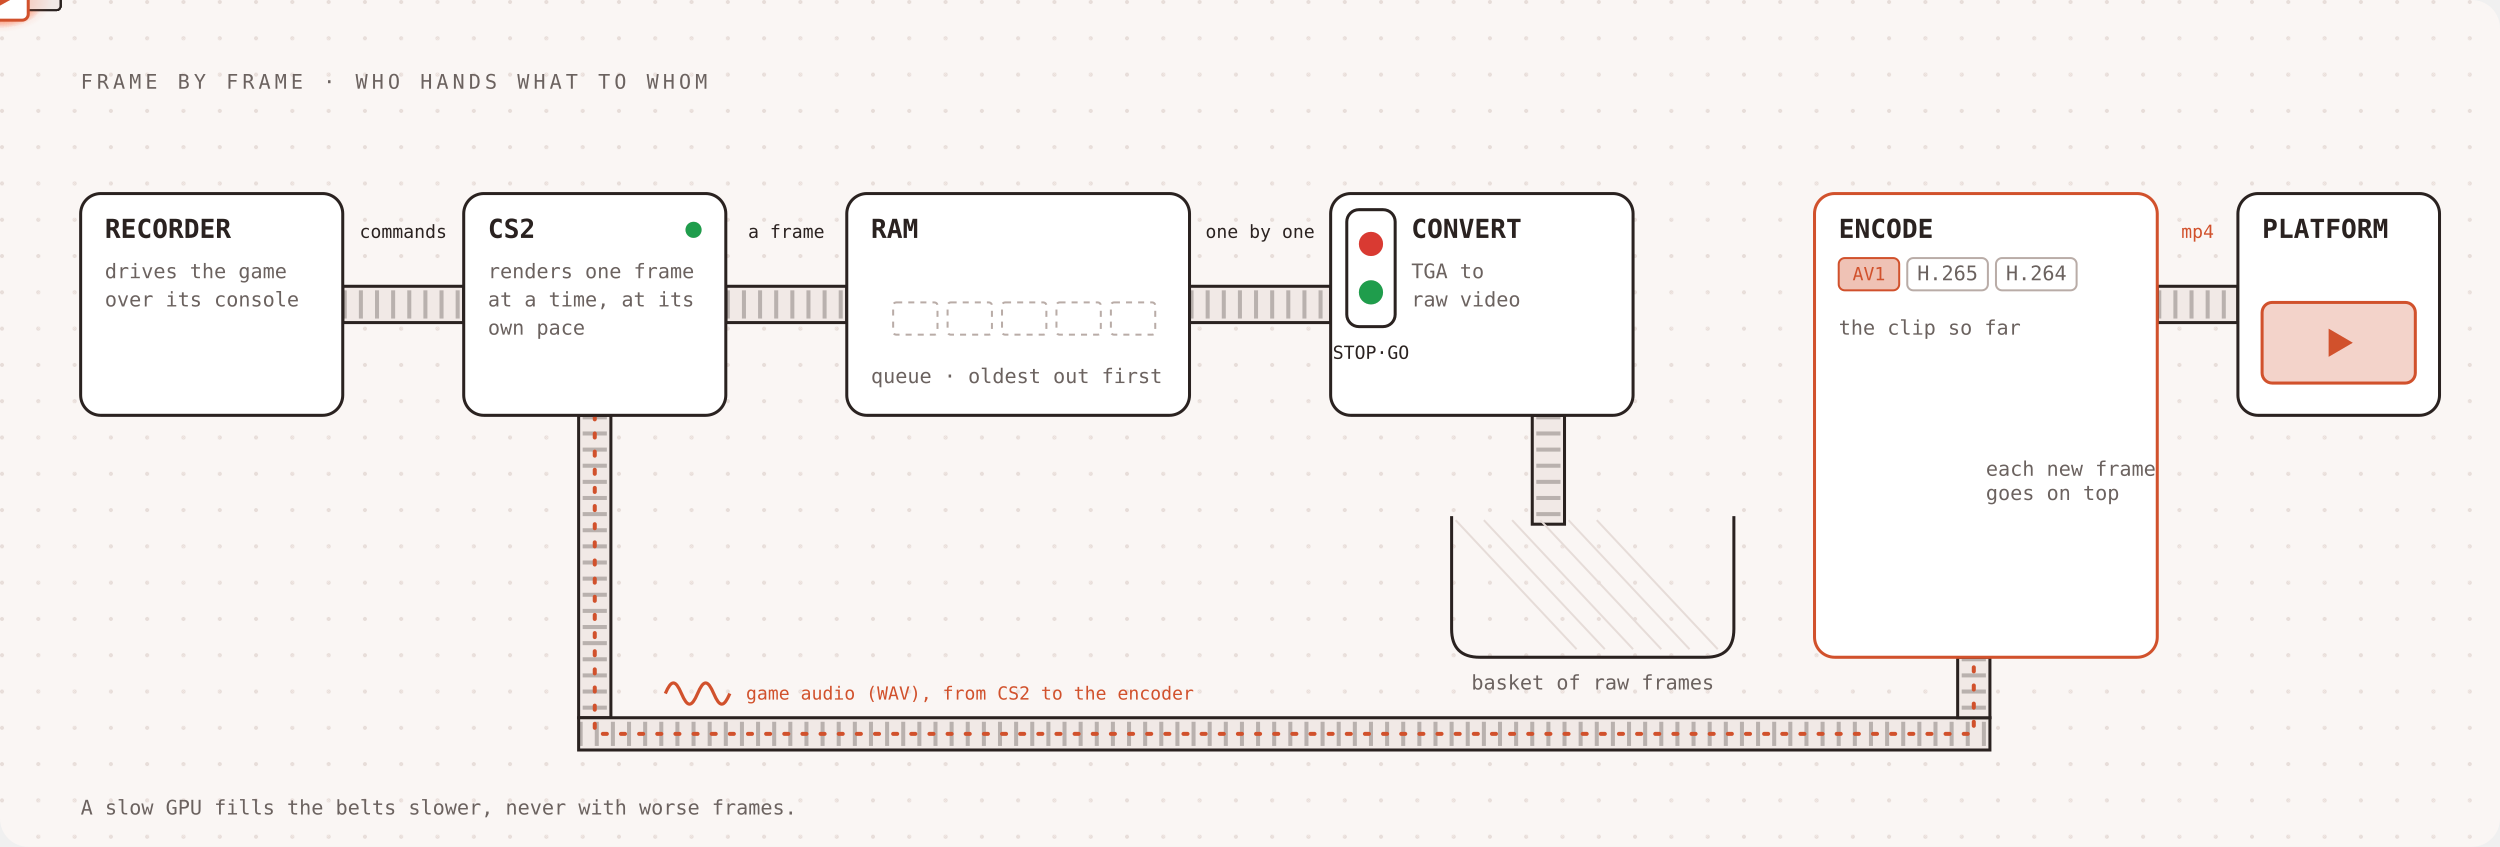
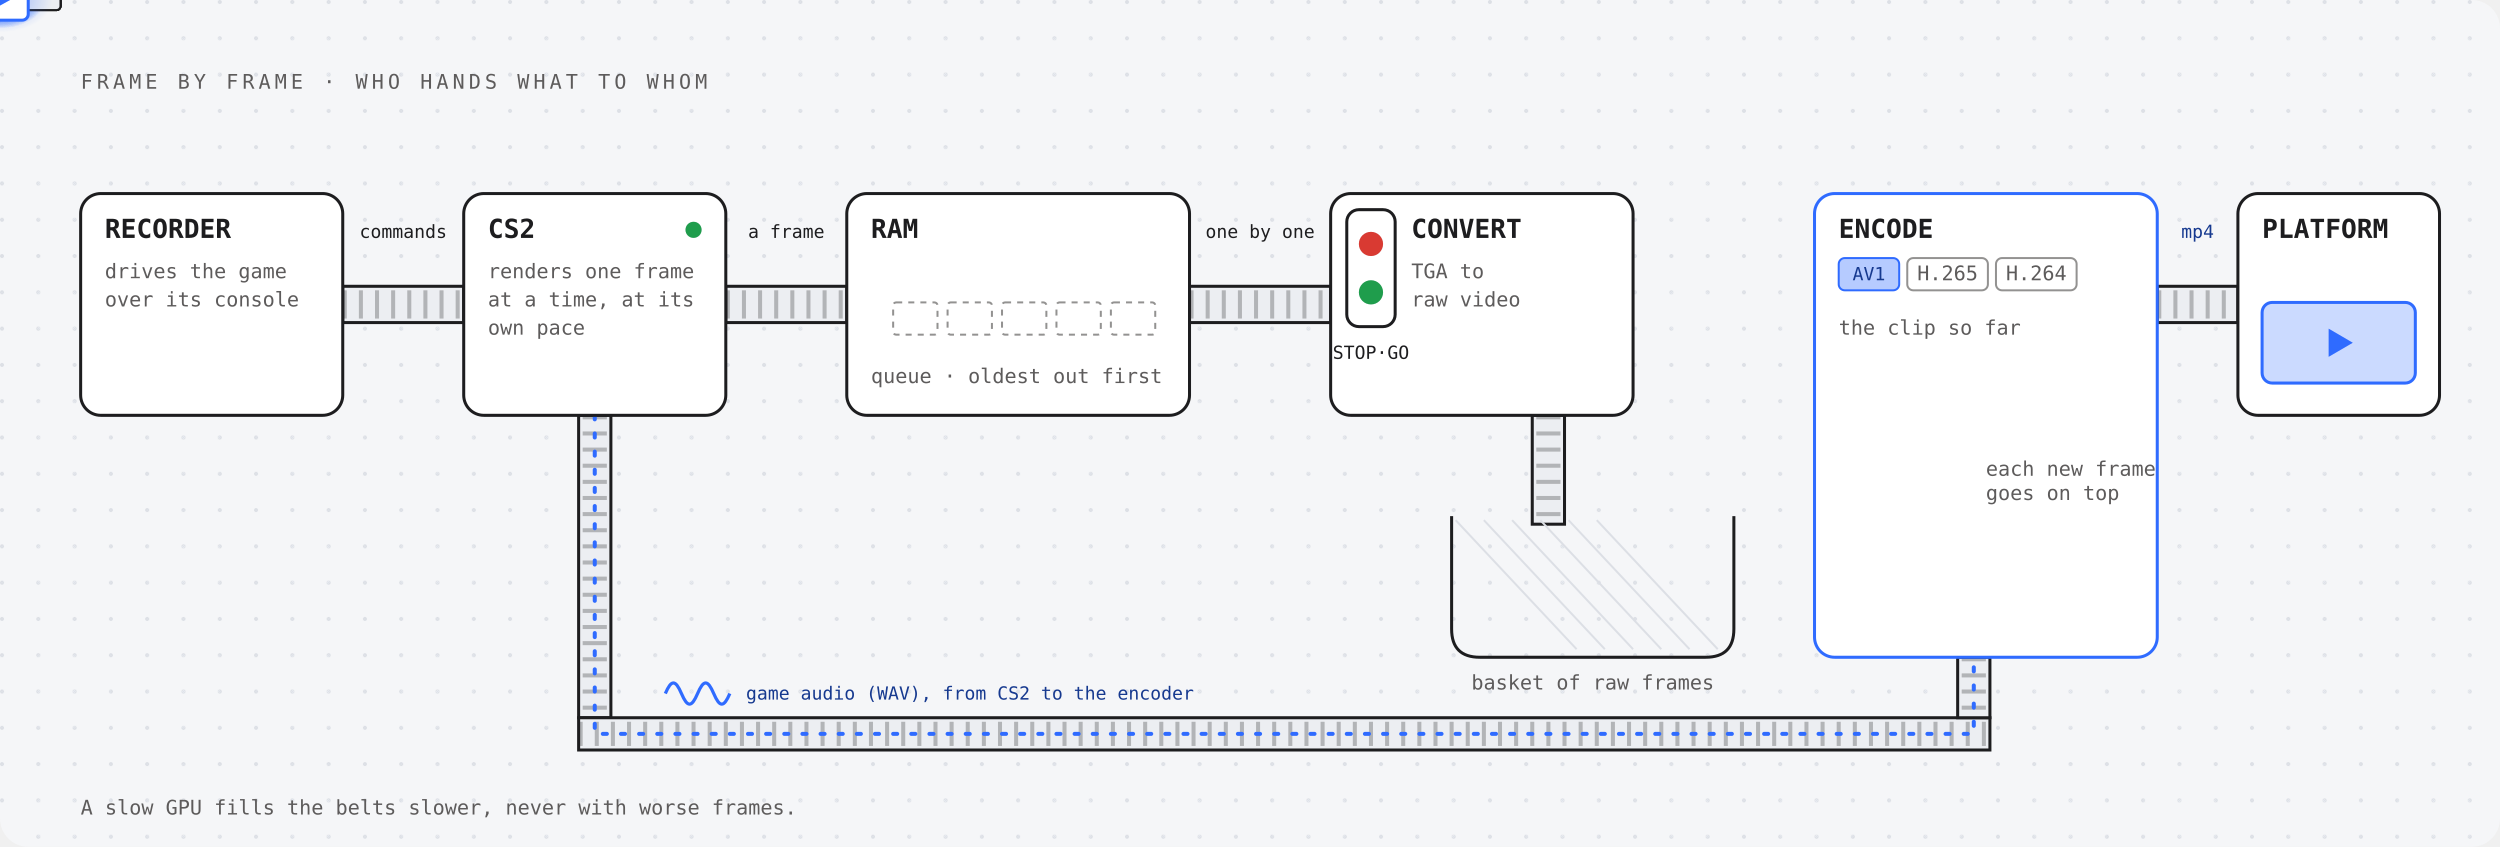
<svg xmlns="http://www.w3.org/2000/svg" viewBox="0 0 1240 420" width="1240" height="420" font-family="ui-monospace, SFMono-Regular, Menlo, Consolas, monospace">
  <style>
-     /* Auto Tournament's Ember palette: dark first, a warm light version for light mode */
-     .bg { fill: #faf6f4; }
-     .dot { fill: #e6dcd8; }
-     .box { fill: #ffffff; stroke: #2a2220; stroke-width: 1.5; }
-     .hot { stroke: #d1512c; }
-     .belt { fill: #f1e9e6; stroke: #2a2220; stroke-width: 1.5; }
-     .tread { fill: none; stroke: #2a2220; stroke-opacity: .28; stroke-dasharray: 2 6; animation: belt .3s linear infinite; }
+     /* Ready Up's colours, from its grenade logo: blue on near-black, with a light version */
+     .bg { fill: #f5f6f8; }
+     .dot { fill: #dcdfe5; }
+     .box { fill: #ffffff; stroke: #1d1d1f; stroke-width: 1.5; }
+     .hot { stroke: #2f6bff; }
+     .belt { fill: #eceef2; stroke: #1d1d1f; stroke-width: 1.5; }
+     .tread { fill: none; stroke: #1d1d1f; stroke-opacity: .28; stroke-dasharray: 2 6; animation: belt .3s linear infinite; }
    .treadv { animation-name: beltv; }
-     .slot { fill: none; stroke: #b9aca7; stroke-dasharray: 3 3; }
-     .h { fill: #2a2220; font-size: 13px; font-weight: 700; }
-     .s { fill: #6b625f; font-size: 10px; }
-     .x { fill: #2a2220; font-size: 9px; }
-     .acc { fill: #d1512c; }
-     .acct { fill: #d1512c; font-size: 9px; }
-     .chip { fill: none; stroke: #b9aca7; } .chipa { fill: none; stroke: #d1512c; }
-     .lamp { fill: #e6dcd8; } .red { fill: #d93a32; } .grn { fill: #1f9d4c; }
-     .tga1 { fill: #6f93b8; } .tga2 { fill: #9b7a52; } .edge { fill: none; stroke: #2a2220; stroke-width: 1; }
-     .rawf { fill: #ffffff; } .rawl { stroke: #d1512c; stroke-width: 1.6; }
-     .barf { fill: #f1e9e6; stroke: #2a2220; stroke-width: 1; }
-     .basket { fill: none; stroke: #2a2220; stroke-width: 1.5; }
-     .hatch { stroke: #e6dcd8; }
-     .wave { fill: none; stroke: #d1512c; stroke-width: 1.6; }
-     .audio { fill: none; stroke: #d1512c; stroke-width: 2; stroke-dasharray: 2 7; stroke-linecap: round; animation: flow .5s linear infinite; }
+     .slot { fill: none; stroke: #939291; stroke-dasharray: 3 3; }
+     .h { fill: #1d1d1f; font-size: 13px; font-weight: 700; }
+     .s { fill: #5d5b5b; font-size: 10px; }
+     .x { fill: #1d1d1f; font-size: 9px; }
+     .acc { fill: #2f6bff; }
+     .acct { fill: #16398f; font-size: 9px; }
+     .chip { fill: none; stroke: #939291; } .chipa { fill: none; stroke: #2f6bff; }
+     .lamp { fill: #dcdfe5; } .red { fill: #d93a32; } .grn { fill: #1f9d4c; }
+     .tga1 { fill: #6f93b8; } .tga2 { fill: #9b7a52; } .edge { fill: none; stroke: #1d1d1f; stroke-width: 1; }
+     .rawf { fill: #ffffff; } .rawl { stroke: #2f6bff; stroke-width: 1.6; }
+     .barf { fill: #eceef2; stroke: #1d1d1f; stroke-width: 1; }
+     .basket { fill: none; stroke: #1d1d1f; stroke-width: 1.5; }
+     .hatch { stroke: #dcdfe5; }
+     .wave { fill: none; stroke: #2f6bff; stroke-width: 1.6; }
+     .audio { fill: none; stroke: #2f6bff; stroke-width: 2; stroke-dasharray: 2 7; stroke-linecap: round; animation: flow .5s linear infinite; }
    .glow { fill: url(#glow); }
    @media (prefers-color-scheme: dark) {
-       .bg { fill: #100908; }
-       .dot { fill: #2a211e; }
-       .box { fill: #18110e; stroke: #c4bcb9; }
-       .hot { stroke: #ff6a3d; }
-       .edge { stroke: #c4bcb9; }
-       .belt { fill: #211815; stroke: #c4bcb9; }
-       .tread { stroke: #c4bcb9; }
-       .slot, .chip { stroke: #4d4442; }
-       .h, .x { fill: #f4edeb; }
-       .s { fill: #938a87; }
-       .acc, .acct { fill: #ff6a3d; }
-       .chipa, .rawl, .wave, .audio { stroke: #ff6a3d; }
-       .lamp { fill: #2a1d1b; } .red { fill: #f2645f; } .grn { fill: #3fc168; }
-       .rawf { fill: #211815; }
-       .barf { fill: #211815; stroke: #c4bcb9; }
-       .basket { stroke: #c4bcb9; }
-       .hatch { stroke: #211815; }
+       .bg { fill: #131315; }
+       .dot { fill: #282828; }
+       .box { fill: #1d1d1f; stroke: #c7c4c3; }
+       .hot { stroke: #6b95ff; }
+       .edge { stroke: #c7c4c3; }
+       .belt { fill: #282828; stroke: #c7c4c3; }
+       .tread { stroke: #c7c4c3; }
+       .slot, .chip { stroke: #4d4d4d; }
+       .h, .x { fill: #f4f4f5; }
+       .s { fill: #939291; }
+       .acc { fill: #6b95ff; } .acct { fill: #6b95ff; }
+       .chipa, .rawl, .wave, .audio { stroke: #6b95ff; }
+       .lamp { fill: #2a2929; } .red { fill: #f2645f; } .grn { fill: #3fc168; }
+       .rawf { fill: #282828; }
+       .barf { fill: #282828; stroke: #c7c4c3; }
+       .basket { stroke: #c7c4c3; }
+       .hatch { stroke: #282828; }
    }
    @keyframes belt { to { stroke-dashoffset: -8; } }
    @keyframes beltv { to { stroke-dashoffset: 8; } }
    @keyframes flow { to { stroke-dashoffset: -9; } }

    @keyframes p0 { 0% { transform: translate(366px, 133px); } 7.273% { transform: translate(366px, 133px); } 10.000% { transform: translate(414px, 133px); } 11.212% { transform: translate(562px, 158px); } 11.212% { transform: translate(562px, 158px); } 12.424% { transform: translate(600px, 133px); } 15.152% { transform: translate(652px, 133px); } 16.364% { transform: translate(752px, 158px); } 22.424% { transform: translate(752px, 158px); } 23.636% { transform: translate(768px, 222px); } 25.758% { transform: translate(748px, 300px); } 28.485% { transform: translate(748px, 300px); } 31.212% { transform: translate(947px, 300px); } 87.879% { transform: translate(947px, 300px); } 100% { transform: translate(947px, 300px); } }
    @keyframes v0 { 0% { opacity: 0; } 0.000% { opacity: 0; } 7.273% { opacity: 0; } 7.879% { opacity: 1; } 86.061% { opacity: 1; } 87.879% { opacity: 0; } 100% { opacity: 0; } }
    @keyframes t0 { 0% { opacity: 1; } 0.000% { opacity: 1; } 22.364% { opacity: 1; } 22.424% { opacity: 0; } 100% { opacity: 0; } }
    @keyframes r0 { 0% { opacity: 0; } 0.000% { opacity: 0; } 22.364% { opacity: 0; } 22.424% { opacity: 1; } 31.152% { opacity: 1; } 31.212% { opacity: 0; } 100% { opacity: 0; } }
    @keyframes b0 { 0% { opacity: 0; } 0.000% { opacity: 0; } 31.152% { opacity: 0; } 31.212% { opacity: 1; } 100% { opacity: 1; } }
    .f0 { animation: p0 16.5s linear infinite; }
    .f0 &gt; g { animation: v0 16.5s linear infinite; }
    .f0 .tga { animation: t0 16.5s linear infinite; }
    .f0 .raw { animation: r0 16.5s linear infinite; }
    .f0 .bar { animation: b0 16.5s linear infinite; }
    @keyframes p1 { 0% { transform: translate(366px, 133px); } 11.818% { transform: translate(366px, 133px); } 14.545% { transform: translate(414px, 133px); } 15.758% { transform: translate(562px, 158px); } 23.636% { transform: translate(562px, 158px); } 24.848% { transform: translate(600px, 133px); } 27.576% { transform: translate(652px, 133px); } 28.788% { transform: translate(752px, 158px); } 34.848% { transform: translate(752px, 158px); } 36.061% { transform: translate(768px, 222px); } 38.182% { transform: translate(786px, 300px); } 40.909% { transform: translate(786px, 300px); } 43.636% { transform: translate(947px, 287px); } 87.879% { transform: translate(947px, 287px); } 100% { transform: translate(947px, 287px); } }
    @keyframes v1 { 0% { opacity: 0; } 0.000% { opacity: 0; } 11.818% { opacity: 0; } 12.424% { opacity: 1; } 86.061% { opacity: 1; } 87.879% { opacity: 0; } 100% { opacity: 0; } }
    @keyframes t1 { 0% { opacity: 1; } 0.000% { opacity: 1; } 34.788% { opacity: 1; } 34.848% { opacity: 0; } 100% { opacity: 0; } }
    @keyframes r1 { 0% { opacity: 0; } 0.000% { opacity: 0; } 34.788% { opacity: 0; } 34.848% { opacity: 1; } 43.576% { opacity: 1; } 43.636% { opacity: 0; } 100% { opacity: 0; } }
    @keyframes b1 { 0% { opacity: 0; } 0.000% { opacity: 0; } 43.576% { opacity: 0; } 43.636% { opacity: 1; } 100% { opacity: 1; } }
    .f1 { animation: p1 16.5s linear infinite; }
    .f1 &gt; g { animation: v1 16.5s linear infinite; }
    .f1 .tga { animation: t1 16.5s linear infinite; }
    .f1 .raw { animation: r1 16.5s linear infinite; }
    .f1 .bar { animation: b1 16.5s linear infinite; }
    @keyframes p2 { 0% { transform: translate(366px, 133px); } 16.364% { transform: translate(366px, 133px); } 19.091% { transform: translate(414px, 133px); } 20.303% { transform: translate(535px, 158px); } 23.636% { transform: translate(535px, 158px); } 24.848% { transform: translate(562px, 158px); } 36.061% { transform: translate(562px, 158px); } 37.273% { transform: translate(600px, 133px); } 40.000% { transform: translate(652px, 133px); } 41.212% { transform: translate(752px, 158px); } 47.273% { transform: translate(752px, 158px); } 48.485% { transform: translate(768px, 222px); } 50.606% { transform: translate(822px, 300px); } 53.333% { transform: translate(822px, 300px); } 56.061% { transform: translate(947px, 274px); } 87.879% { transform: translate(947px, 274px); } 100% { transform: translate(947px, 274px); } }
    @keyframes v2 { 0% { opacity: 0; } 0.000% { opacity: 0; } 16.364% { opacity: 0; } 16.970% { opacity: 1; } 86.061% { opacity: 1; } 87.879% { opacity: 0; } 100% { opacity: 0; } }
    @keyframes t2 { 0% { opacity: 1; } 0.000% { opacity: 1; } 47.212% { opacity: 1; } 47.273% { opacity: 0; } 100% { opacity: 0; } }
    @keyframes r2 { 0% { opacity: 0; } 0.000% { opacity: 0; } 47.212% { opacity: 0; } 47.273% { opacity: 1; } 56.000% { opacity: 1; } 56.061% { opacity: 0; } 100% { opacity: 0; } }
    @keyframes b2 { 0% { opacity: 0; } 0.000% { opacity: 0; } 56.000% { opacity: 0; } 56.061% { opacity: 1; } 100% { opacity: 1; } }
    .f2 { animation: p2 16.5s linear infinite; }
    .f2 &gt; g { animation: v2 16.5s linear infinite; }
    .f2 .tga { animation: t2 16.5s linear infinite; }
    .f2 .raw { animation: r2 16.5s linear infinite; }
    .f2 .bar { animation: b2 16.5s linear infinite; }
    @keyframes p3 { 0% { transform: translate(366px, 133px); } 20.909% { transform: translate(366px, 133px); } 23.636% { transform: translate(414px, 133px); } 24.848% { transform: translate(535px, 158px); } 36.061% { transform: translate(535px, 158px); } 37.273% { transform: translate(562px, 158px); } 48.485% { transform: translate(562px, 158px); } 49.697% { transform: translate(600px, 133px); } 52.424% { transform: translate(652px, 133px); } 53.636% { transform: translate(752px, 158px); } 59.697% { transform: translate(752px, 158px); } 60.909% { transform: translate(768px, 222px); } 63.030% { transform: translate(762px, 300px); } 65.758% { transform: translate(762px, 300px); } 68.485% { transform: translate(947px, 261px); } 87.879% { transform: translate(947px, 261px); } 100% { transform: translate(947px, 261px); } }
    @keyframes v3 { 0% { opacity: 0; } 0.000% { opacity: 0; } 20.909% { opacity: 0; } 21.515% { opacity: 1; } 86.061% { opacity: 1; } 87.879% { opacity: 0; } 100% { opacity: 0; } }
    @keyframes t3 { 0% { opacity: 1; } 0.000% { opacity: 1; } 59.636% { opacity: 1; } 59.697% { opacity: 0; } 100% { opacity: 0; } }
    @keyframes r3 { 0% { opacity: 0; } 0.000% { opacity: 0; } 59.636% { opacity: 0; } 59.697% { opacity: 1; } 68.424% { opacity: 1; } 68.485% { opacity: 0; } 100% { opacity: 0; } }
    @keyframes b3 { 0% { opacity: 0; } 0.000% { opacity: 0; } 68.424% { opacity: 0; } 68.485% { opacity: 1; } 100% { opacity: 1; } }
    .f3 { animation: p3 16.5s linear infinite; }
    .f3 &gt; g { animation: v3 16.5s linear infinite; }
    .f3 .tga { animation: t3 16.5s linear infinite; }
    .f3 .raw { animation: r3 16.5s linear infinite; }
    .f3 .bar { animation: b3 16.5s linear infinite; }
    @keyframes p4 { 0% { transform: translate(366px, 133px); } 25.455% { transform: translate(366px, 133px); } 28.182% { transform: translate(414px, 133px); } 29.394% { transform: translate(508px, 158px); } 36.061% { transform: translate(508px, 158px); } 37.273% { transform: translate(535px, 158px); } 48.485% { transform: translate(535px, 158px); } 49.697% { transform: translate(562px, 158px); } 60.909% { transform: translate(562px, 158px); } 62.121% { transform: translate(600px, 133px); } 64.848% { transform: translate(652px, 133px); } 66.061% { transform: translate(752px, 158px); } 72.121% { transform: translate(752px, 158px); } 73.333% { transform: translate(768px, 222px); } 75.455% { transform: translate(806px, 300px); } 78.182% { transform: translate(806px, 300px); } 80.909% { transform: translate(947px, 248px); } 87.879% { transform: translate(947px, 248px); } 100% { transform: translate(947px, 248px); } }
    @keyframes v4 { 0% { opacity: 0; } 0.000% { opacity: 0; } 25.455% { opacity: 0; } 26.061% { opacity: 1; } 86.061% { opacity: 1; } 87.879% { opacity: 0; } 100% { opacity: 0; } }
    @keyframes t4 { 0% { opacity: 1; } 0.000% { opacity: 1; } 72.061% { opacity: 1; } 72.121% { opacity: 0; } 100% { opacity: 0; } }
    @keyframes r4 { 0% { opacity: 0; } 0.000% { opacity: 0; } 72.061% { opacity: 0; } 72.121% { opacity: 1; } 80.848% { opacity: 1; } 80.909% { opacity: 0; } 100% { opacity: 0; } }
    @keyframes b4 { 0% { opacity: 0; } 0.000% { opacity: 0; } 80.848% { opacity: 0; } 80.909% { opacity: 1; } 100% { opacity: 1; } }
    .f4 { animation: p4 16.5s linear infinite; }
    .f4 &gt; g { animation: v4 16.5s linear infinite; }
    .f4 .tga { animation: t4 16.5s linear infinite; }
    .f4 .raw { animation: r4 16.5s linear infinite; }
    .f4 .bar { animation: b4 16.5s linear infinite; }
    @keyframes stop { 0% { opacity: 0; } 0.000% { opacity: 0; } 16.303% { opacity: 0; } 16.364% { opacity: 1; } 22.424% { opacity: 1; } 22.485% { opacity: 0; } 28.727% { opacity: 0; } 28.788% { opacity: 1; } 34.848% { opacity: 1; } 34.909% { opacity: 0; } 41.152% { opacity: 0; } 41.212% { opacity: 1; } 47.273% { opacity: 1; } 47.333% { opacity: 0; } 53.576% { opacity: 0; } 53.636% { opacity: 1; } 59.697% { opacity: 1; } 59.758% { opacity: 0; } 66.000% { opacity: 0; } 66.061% { opacity: 1; } 72.121% { opacity: 1; } 72.182% { opacity: 0; } 100% { opacity: 0; } }
    @keyframes go { 0% { opacity: 0; } 0.000% { opacity: 0; } 0.000% { opacity: 0; } 0.000% { opacity: 1; } 16.242% { opacity: 1; } 16.303% { opacity: 0; } 22.485% { opacity: 0; } 22.545% { opacity: 1; } 28.667% { opacity: 1; } 28.727% { opacity: 0; } 34.909% { opacity: 0; } 34.970% { opacity: 1; } 41.091% { opacity: 1; } 41.152% { opacity: 0; } 47.333% { opacity: 0; } 47.394% { opacity: 1; } 53.515% { opacity: 1; } 53.576% { opacity: 0; } 59.758% { opacity: 0; } 59.818% { opacity: 1; } 65.939% { opacity: 1; } 66.000% { opacity: 0; } 72.182% { opacity: 0; } 72.242% { opacity: 1; } 99.879% { opacity: 1; } 99.939% { opacity: 0; } 100% { opacity: 0; } }
    @keyframes emit { 0% { opacity: 0; } 0.000% { opacity: 0; } 6.303% { opacity: 0; } 6.364% { opacity: 1; } 7.879% { opacity: 1; } 7.939% { opacity: 0; } 10.848% { opacity: 0; } 10.909% { opacity: 1; } 12.424% { opacity: 1; } 12.485% { opacity: 0; } 15.394% { opacity: 0; } 15.455% { opacity: 1; } 16.970% { opacity: 1; } 17.030% { opacity: 0; } 19.939% { opacity: 0; } 20.000% { opacity: 1; } 21.515% { opacity: 1; } 21.576% { opacity: 0; } 24.485% { opacity: 0; } 24.545% { opacity: 1; } 26.061% { opacity: 1; } 26.121% { opacity: 0; } 100% { opacity: 0; } }
    @keyframes enc { 0% { opacity: 0; } 0.000% { opacity: 0; } 82.364% { opacity: 0; } 82.424% { opacity: 1; } 87.879% { opacity: 1; } 87.939% { opacity: 0; } 100% { opacity: 0; } }
    @keyframes play { 0% { opacity: 0; } 0.000% { opacity: 0; } 92.061% { opacity: 0; } 92.121% { opacity: 1; } 98.788% { opacity: 1; } 98.848% { opacity: 0; } 100% { opacity: 0; } }
    @keyframes seek { 0% { opacity: 0; transform: translate(186px, 133px); } 0.000% { opacity: 0; transform: translate(186px, 133px); } 0.909% { opacity: 1; transform: translate(186px, 133px); } 4.545% { opacity: 1; transform: translate(214px, 133px); } 5.455% { opacity: 0; transform: translate(218px, 133px); } 100% { opacity: 0; transform: translate(218px, 133px); } }
    @keyframes clip { 0% { opacity: 0; transform: translate(1078px, 133px); } 0.000% { opacity: 0; transform: translate(1078px, 133px); } 87.818% { opacity: 0; transform: translate(1078px, 133px); } 87.879% { opacity: 1; transform: translate(1078px, 133px); } 92.121% { opacity: 1; transform: translate(1160px, 168px); } 98.788% { opacity: 1; transform: translate(1160px, 168px); } 100.000% { opacity: 0; transform: translate(1160px, 168px); } 100% { opacity: 0; transform: translate(1160px, 168px); } }
    .stop { animation: stop 16.5s linear infinite; } .go { animation: go 16.5s linear infinite; }
    .emit { animation: emit 16.5s linear infinite; } .enc { animation: enc 16.5s linear infinite; }
    .playon { animation: play 16.5s linear infinite; }
    .seek { animation: seek 16.5s linear infinite; } .clipm { animation: clip 16.5s linear infinite; }
    @media (prefers-reduced-motion: reduce) { * { animation: none !important; } .seek, .clipm, .f0 &gt; g, .f1 &gt; g, .f2 &gt; g, .f3 &gt; g, .f4 &gt; g, .stop, .enc, .playon, .emit { opacity: 0; } }
  </style>
  <defs>
    <pattern id="grid" width="18" height="18" patternUnits="userSpaceOnUse">
      <circle class="dot" cx="1" cy="1" r="1" />
    </pattern>
    <radialGradient id="glow">
-       <stop offset="0" stop-color="#ff6a3d" stop-opacity=".45" />
-       <stop offset="1" stop-color="#ff6a3d" stop-opacity="0" />
+       <stop offset="0" stop-color="#2f6bff" stop-opacity=".5" />
+       <stop offset="1" stop-color="#2f6bff" stop-opacity="0" />
    </radialGradient>
  </defs>
  <rect class="bg" width="1240" height="420" rx="14" />
  <rect width="1240" height="420" rx="14" fill="url(#grid)" />
  <text class="s" x="40" y="44" letter-spacing="2">FRAME BY FRAME · WHO HANDS WHAT TO WHOM</text>
  <rect class="belt" x="170" y="142" width="60" height="18" />
  <path class="tread" stroke-width="14" d="M170,151.0 H230" />
  <text class="x" x="200" y="118" text-anchor="middle">commands</text>
  <rect class="belt" x="360" y="142" width="60" height="18" />
  <path class="tread" stroke-width="14" d="M360,151.0 H420" />
  <text class="x" x="390" y="118" text-anchor="middle">a frame</text>
  <rect class="belt" x="590" y="142" width="70" height="18" />
  <path class="tread" stroke-width="14" d="M590,151.0 H660" />
  <text class="x" x="625" y="118" text-anchor="middle">one by one</text>
  <rect class="belt" x="760" y="206" width="16" height="54" />
-   <path class="tread treadv" stroke-width="12" d="M768.0,206 V260" />
+   <path class="tread" stroke-width="12" d="M768.0,206 V260" />
  <rect class="belt" x="1070" y="142" width="40" height="18" />
  <path class="tread" stroke-width="14" d="M1070,151.0 H1110" />
  <text class="acct" x="1090" y="118" text-anchor="middle">mp4</text>
  <rect class="belt" x="287" y="206" width="16" height="150" />
-   <path class="tread treadv" stroke-width="12" d="M295.0,206 V356" />
+   <path class="tread" stroke-width="12" d="M295.0,206 V356" />
  <rect class="belt" x="287" y="356" width="700" height="16" />
  <path class="tread" stroke-width="12" d="M287,364.0 H987" />
  <rect class="belt" x="971" y="326" width="16" height="30" />
  <path class="tread treadv" stroke-width="12" d="M979.0,326 V356" />
  <path class="audio" d="M295,206 V364 H979 V326" />
  <path class="wave" d="M330,344 C333,337 335,337 338,344 S343,351 346,344 S351,337 354,344 S359,351 362,344" />
  <text class="acct" x="370" y="347" text-anchor="start">game audio (WAV), from CS2 to the encoder</text>
  <rect class="box" x="40" y="96" width="130" height="110" rx="10" />
  <text class="h" x="52" y="118" text-anchor="start">RECORDER</text>
  <text class="s" x="52" y="138" text-anchor="start">drives the game</text>
  <text class="s" x="52" y="152" text-anchor="start">over its console</text>
  <rect class="box" x="230" y="96" width="130" height="110" rx="10" />
  <text class="h" x="242" y="118" text-anchor="start">CS2</text>
  <text class="s" x="242" y="138" text-anchor="start">renders one frame</text>
  <text class="s" x="242" y="152" text-anchor="start">at a time, at its</text>
  <text class="s" x="242" y="166" text-anchor="start">own pace</text>
  <circle class="lamp" cx="344" cy="114" r="4" />
  <circle class="grn emit" cx="344" cy="114" r="4" />
  <rect class="box" x="420" y="96" width="170" height="110" rx="10" />
  <text class="h" x="432" y="118" text-anchor="start">RAM</text>
  <text class="s" x="432" y="190" text-anchor="start">queue · oldest out first</text>
  <rect class="slot" x="551" y="150" width="22" height="16" rx="1.5" />
  <rect class="slot" x="524" y="150" width="22" height="16" rx="1.5" />
  <rect class="slot" x="497" y="150" width="22" height="16" rx="1.5" />
  <rect class="slot" x="470" y="150" width="22" height="16" rx="1.5" />
  <rect class="slot" x="443" y="150" width="22" height="16" rx="1.5" />
  <rect class="box" x="660" y="96" width="150" height="110" rx="10" />
  <text class="h" x="700" y="118" text-anchor="start">CONVERT</text>
  <text class="s" x="700" y="138" text-anchor="start">TGA to</text>
  <text class="s" x="700" y="152" text-anchor="start">raw video</text>
  <rect class="box" x="668" y="104" width="24" height="58" rx="6" />
  <circle class="lamp" cx="680" cy="121" r="6" />
  <circle class="red stop" cx="680" cy="121" r="6" />
  <circle class="lamp" cx="680" cy="145" r="6" />
  <circle class="grn go" cx="680" cy="145" r="6" />
  <text class="x" x="680" y="178" text-anchor="middle">STOP·GO</text>
  <path class="basket" d="M720,256 V312 Q720,326 734,326 H846 Q860,326 860,312 V256" />
  <path class="hatch" d="M722,258 L782,322" />
  <path class="hatch" d="M736,258 L796,322" />
  <path class="hatch" d="M750,258 L810,322" />
  <path class="hatch" d="M764,258 L824,322" />
  <path class="hatch" d="M778,258 L838,322" />
  <path class="hatch" d="M792,258 L852,322" />
  <text class="s" x="790" y="342" text-anchor="middle">basket of raw frames</text>
  <rect class="box hot" x="900" y="96" width="170" height="230" rx="10" />
  <text class="h" x="912" y="118" text-anchor="start">ENCODE</text>
  <rect class="chipa" x="912" y="128" width="30" height="16" rx="3" />
  <rect class="acc enc" x="912" y="128" width="30" height="16" rx="3" opacity=".35" />
  <rect class="chip" x="946" y="128" width="40" height="16" rx="3" />
  <rect class="chip" x="990" y="128" width="40" height="16" rx="3" />
  <text class="acct" x="927" y="139" text-anchor="middle">AV1</text>
  <text class="s" x="966" y="139" text-anchor="middle">H.265</text>
  <text class="s" x="1010" y="139" text-anchor="middle">H.264</text>
  <text class="s" x="912" y="166" text-anchor="start">the clip so far</text>
  <text class="s" x="985" y="236" text-anchor="start">each new frame</text>
  <text class="s" x="985" y="248" text-anchor="start">goes on top</text>
  <rect class="box" x="1110" y="96" width="100" height="110" rx="10" />
  <text class="h" x="1122" y="118" text-anchor="start">PLATFORM</text>
  <rect class="box hot" x="1122" y="150" width="76" height="40" rx="5" />
  <path class="acc" d="M1155,163 L1155,177 L1167,170 z" />
  <rect class="acc playon" x="1122" y="150" width="76" height="40" rx="5" opacity=".25" />
  <g class="seek">
    <rect class="box" x="-14" y="-8" width="28" height="14" rx="3" />
    <text class="x" x="0" y="2" text-anchor="middle" font-size="8">seek</text>
  </g>
  <g class="f0">
    <g>
      <ellipse class="glow" rx="22" ry="14" />
      <g class="tga">
        <rect class="tga1" x="-11" y="-8" width="22" height="9" />
        <rect class="tga2" x="-11" y="1" width="22" height="7" />
        <rect class="edge" x="-11" y="-8" width="22" height="16" rx="1.5" />
      </g>
      <g class="raw">
        <rect class="rawf" x="-11" y="-8" width="22" height="16" rx="1.5" />
        <path class="rawl" d="M-8,-4 H8 M-8,0 H8 M-8,4 H8" />
        <rect class="edge" x="-11" y="-8" width="22" height="16" rx="1.5" />
      </g>
      <g class="bar">
        <rect class="barf" x="-30" y="-5" width="60" height="10" rx="2" />
      </g>
    </g>
  </g>
  <g class="f1">
    <g>
      <ellipse class="glow" rx="22" ry="14" />
      <g class="tga">
        <rect class="tga1" x="-11" y="-8" width="22" height="9" />
        <rect class="tga2" x="-11" y="1" width="22" height="7" />
        <rect class="edge" x="-11" y="-8" width="22" height="16" rx="1.5" />
      </g>
      <g class="raw">
        <rect class="rawf" x="-11" y="-8" width="22" height="16" rx="1.5" />
        <path class="rawl" d="M-8,-4 H8 M-8,0 H8 M-8,4 H8" />
        <rect class="edge" x="-11" y="-8" width="22" height="16" rx="1.5" />
      </g>
      <g class="bar">
        <rect class="barf" x="-30" y="-5" width="60" height="10" rx="2" />
      </g>
    </g>
  </g>
  <g class="f2">
    <g>
      <ellipse class="glow" rx="22" ry="14" />
      <g class="tga">
        <rect class="tga1" x="-11" y="-8" width="22" height="9" />
        <rect class="tga2" x="-11" y="1" width="22" height="7" />
        <rect class="edge" x="-11" y="-8" width="22" height="16" rx="1.5" />
      </g>
      <g class="raw">
        <rect class="rawf" x="-11" y="-8" width="22" height="16" rx="1.5" />
        <path class="rawl" d="M-8,-4 H8 M-8,0 H8 M-8,4 H8" />
        <rect class="edge" x="-11" y="-8" width="22" height="16" rx="1.5" />
      </g>
      <g class="bar">
        <rect class="barf" x="-30" y="-5" width="60" height="10" rx="2" />
      </g>
    </g>
  </g>
  <g class="f3">
    <g>
      <ellipse class="glow" rx="22" ry="14" />
      <g class="tga">
        <rect class="tga1" x="-11" y="-8" width="22" height="9" />
        <rect class="tga2" x="-11" y="1" width="22" height="7" />
        <rect class="edge" x="-11" y="-8" width="22" height="16" rx="1.5" />
      </g>
      <g class="raw">
        <rect class="rawf" x="-11" y="-8" width="22" height="16" rx="1.5" />
        <path class="rawl" d="M-8,-4 H8 M-8,0 H8 M-8,4 H8" />
        <rect class="edge" x="-11" y="-8" width="22" height="16" rx="1.5" />
      </g>
      <g class="bar">
        <rect class="barf" x="-30" y="-5" width="60" height="10" rx="2" />
      </g>
    </g>
  </g>
  <g class="f4">
    <g>
      <ellipse class="glow" rx="22" ry="14" />
      <g class="tga">
        <rect class="tga1" x="-11" y="-8" width="22" height="9" />
        <rect class="tga2" x="-11" y="1" width="22" height="7" />
        <rect class="edge" x="-11" y="-8" width="22" height="16" rx="1.5" />
      </g>
      <g class="raw">
        <rect class="rawf" x="-11" y="-8" width="22" height="16" rx="1.5" />
        <path class="rawl" d="M-8,-4 H8 M-8,0 H8 M-8,4 H8" />
        <rect class="edge" x="-11" y="-8" width="22" height="16" rx="1.5" />
      </g>
      <g class="bar">
        <rect class="barf" x="-30" y="-5" width="60" height="10" rx="2" />
      </g>
    </g>
  </g>
  <g class="clipm">
    <ellipse class="glow" rx="26" ry="16" />
    <rect class="box hot" x="-14" y="-10" width="28" height="20" rx="3" />
    <path class="acc" d="M-4,-5 L-4,5 L5,0 z" />
  </g>
  <text class="s" x="40" y="404" text-anchor="start">A slow GPU fills the belts slower, never with worse frames.</text>
</svg>
